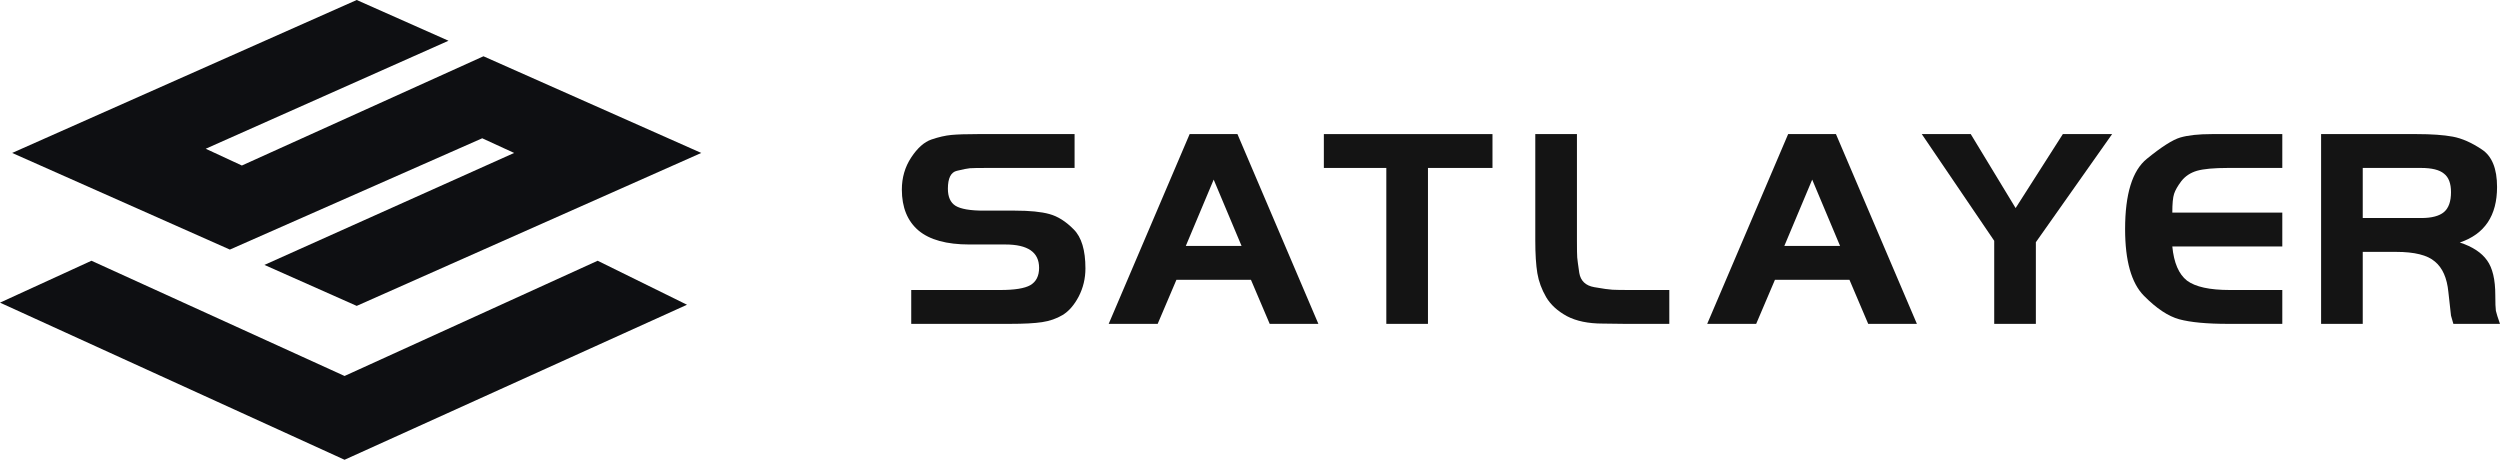
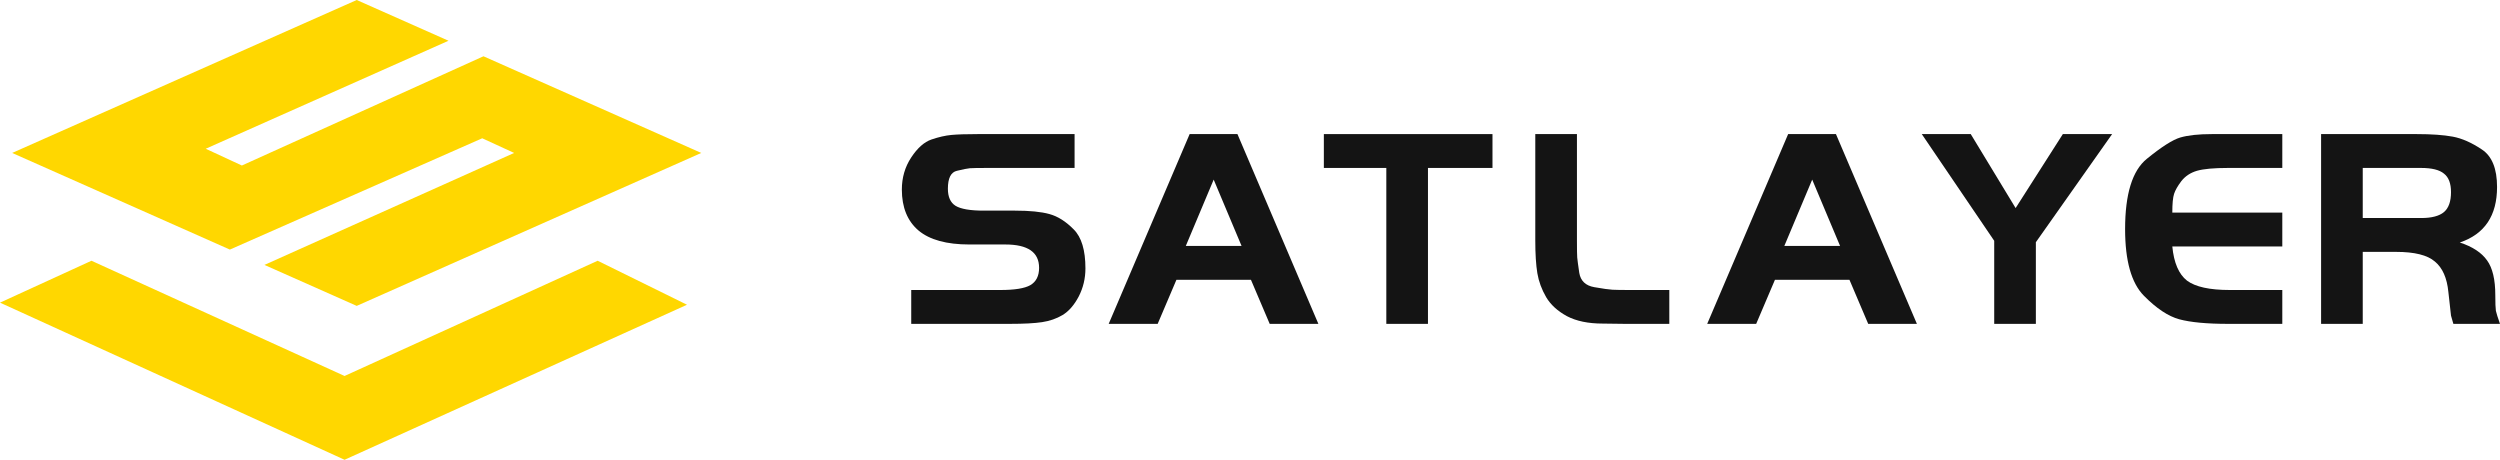
<svg xmlns="http://www.w3.org/2000/svg" width="174" height="32" viewBox="0 0 174 32" fill="none">
  <g id="Group 427320592">
-     <g id="Group 427320597">
-       <path id="Vector" fill-rule="evenodd" clip-rule="evenodd" d="M0.846 10.645L24.827 0L31.216 2.836L14.318 10.353L16.834 11.52L33.65 3.917L48.808 10.645L24.827 21.29L18.404 18.438L35.784 10.645L33.563 9.624L15.999 17.371L0.846 10.645Z" fill="#0E0F12" />
-       <path id="Vector_2" d="M23.981 32L0 21.064L6.365 18.148L23.981 26.168L41.597 18.148L47.815 21.21L23.981 32Z" fill="#0E0F12" />
+     <g id="Group 427320597" fill="#FFD700">
+       <path id="Vector" fill-rule="evenodd" clip-rule="evenodd" d="M0.846 10.645L24.827 0L31.216 2.836L14.318 10.353L16.834 11.52L33.65 3.917L48.808 10.645L24.827 21.29L18.404 18.438L35.784 10.645L33.563 9.624L15.999 17.371L0.846 10.645Z" />
+       <path id="Vector_2" d="M23.981 32L0 21.064L6.365 18.148L23.981 26.168L41.597 18.148L47.815 21.21L23.981 32Z" />
    </g>
    <g id="SATLAYER">
      <path d="M63.422 22.541V20.184H69.627C70.62 20.184 71.314 20.072 71.709 19.848C72.117 19.61 72.321 19.208 72.321 18.64C72.321 17.557 71.539 17.016 69.974 17.016H67.463C65.885 17.016 64.708 16.693 63.932 16.046C63.156 15.386 62.769 14.435 62.769 13.194C62.769 12.363 62.986 11.617 63.422 10.957C63.857 10.297 64.327 9.881 64.83 9.709C65.334 9.538 65.796 9.432 66.218 9.392C66.64 9.353 67.252 9.333 68.055 9.333H74.791V11.689H68.708C68.082 11.689 67.681 11.696 67.504 11.709C67.341 11.722 67.041 11.782 66.606 11.887C66.184 11.98 65.973 12.396 65.973 13.135C65.973 13.703 66.15 14.099 66.504 14.323C66.871 14.547 67.525 14.66 68.463 14.66H70.647C71.668 14.66 72.464 14.739 73.036 14.897C73.621 15.056 74.185 15.412 74.73 15.967C75.274 16.508 75.546 17.412 75.546 18.68C75.546 19.379 75.39 20.033 75.077 20.64C74.764 21.234 74.389 21.663 73.954 21.927C73.532 22.178 73.056 22.343 72.525 22.422C72.008 22.501 71.253 22.541 70.26 22.541H63.422Z" fill="#141414" />
      <path d="M77.165 22.541L82.799 9.333H86.126L91.759 22.541H88.371L87.065 19.472H81.88L80.574 22.541H77.165ZM84.472 12.501L82.533 17.115H86.412L84.472 12.501Z" fill="#141414" />
      <path d="M96.488 11.689H92.14V9.333H103.877V11.689H99.386V22.541H96.488V11.689Z" fill="#141414" />
      <path d="M106.856 9.333H109.755V16.739C109.755 17.359 109.761 17.755 109.775 17.927C109.789 18.085 109.836 18.442 109.918 18.996C110.013 19.551 110.36 19.881 110.959 19.986C111.558 20.092 111.979 20.151 112.224 20.165C112.483 20.178 112.878 20.184 113.408 20.184H116.184V22.541H113.102L111.551 22.521C110.544 22.521 109.714 22.349 109.061 22.006C108.407 21.65 107.924 21.208 107.611 20.68C107.298 20.138 107.094 19.584 106.999 19.016C106.904 18.435 106.856 17.676 106.856 16.739V9.333Z" fill="#141414" />
      <path d="M118.821 22.541L124.455 9.333H127.782L133.416 22.541H130.027L128.721 19.472H123.537L122.23 22.541H118.821ZM126.129 12.501L124.19 17.115H128.068L126.129 12.501Z" fill="#141414" />
      <path d="M138.797 16.759L133.756 9.333H137.164L140.287 14.482L143.574 9.333H147.003L141.696 16.858V22.541H138.797V16.759Z" fill="#141414" />
      <path d="M158.848 9.333V11.689H155.071C154.092 11.689 153.37 11.755 152.908 11.887C152.459 12.02 152.098 12.257 151.826 12.6C151.567 12.944 151.397 13.241 151.316 13.491C151.234 13.742 151.193 14.178 151.193 14.798H158.848V17.155H151.193C151.302 18.29 151.642 19.082 152.214 19.531C152.799 19.967 153.792 20.184 155.194 20.184H158.848V22.541H155.071C153.602 22.541 152.472 22.435 151.683 22.224C150.907 22.013 150.084 21.465 149.213 20.581C148.342 19.696 147.907 18.151 147.907 15.947C147.907 13.505 148.41 11.874 149.417 11.056C150.438 10.224 151.214 9.729 151.744 9.571C152.289 9.412 153.023 9.333 153.949 9.333H158.848Z" fill="#141414" />
      <path d="M164.447 17.531V22.541H161.548V9.333H168.202C169.236 9.333 170.073 9.392 170.713 9.511C171.353 9.63 172.026 9.927 172.734 10.402C173.441 10.864 173.795 11.736 173.795 13.016C173.795 15.01 172.931 16.297 171.203 16.878C172.087 17.168 172.72 17.584 173.101 18.125C173.482 18.653 173.673 19.458 173.673 20.541C173.673 21.082 173.686 21.445 173.713 21.63C173.754 21.815 173.85 22.119 173.999 22.541H170.754C170.672 22.277 170.618 22.085 170.59 21.967C170.577 21.848 170.516 21.3 170.407 20.323C170.312 19.346 169.999 18.64 169.468 18.204C168.951 17.755 168.053 17.531 166.773 17.531H164.447ZM164.447 15.175H168.508C169.243 15.175 169.774 15.036 170.101 14.759C170.427 14.482 170.59 14.02 170.59 13.373C170.59 12.765 170.427 12.336 170.101 12.085C169.788 11.822 169.257 11.689 168.508 11.689H164.447V15.175Z" fill="#141414" />
    </g>
  </g>
</svg>
